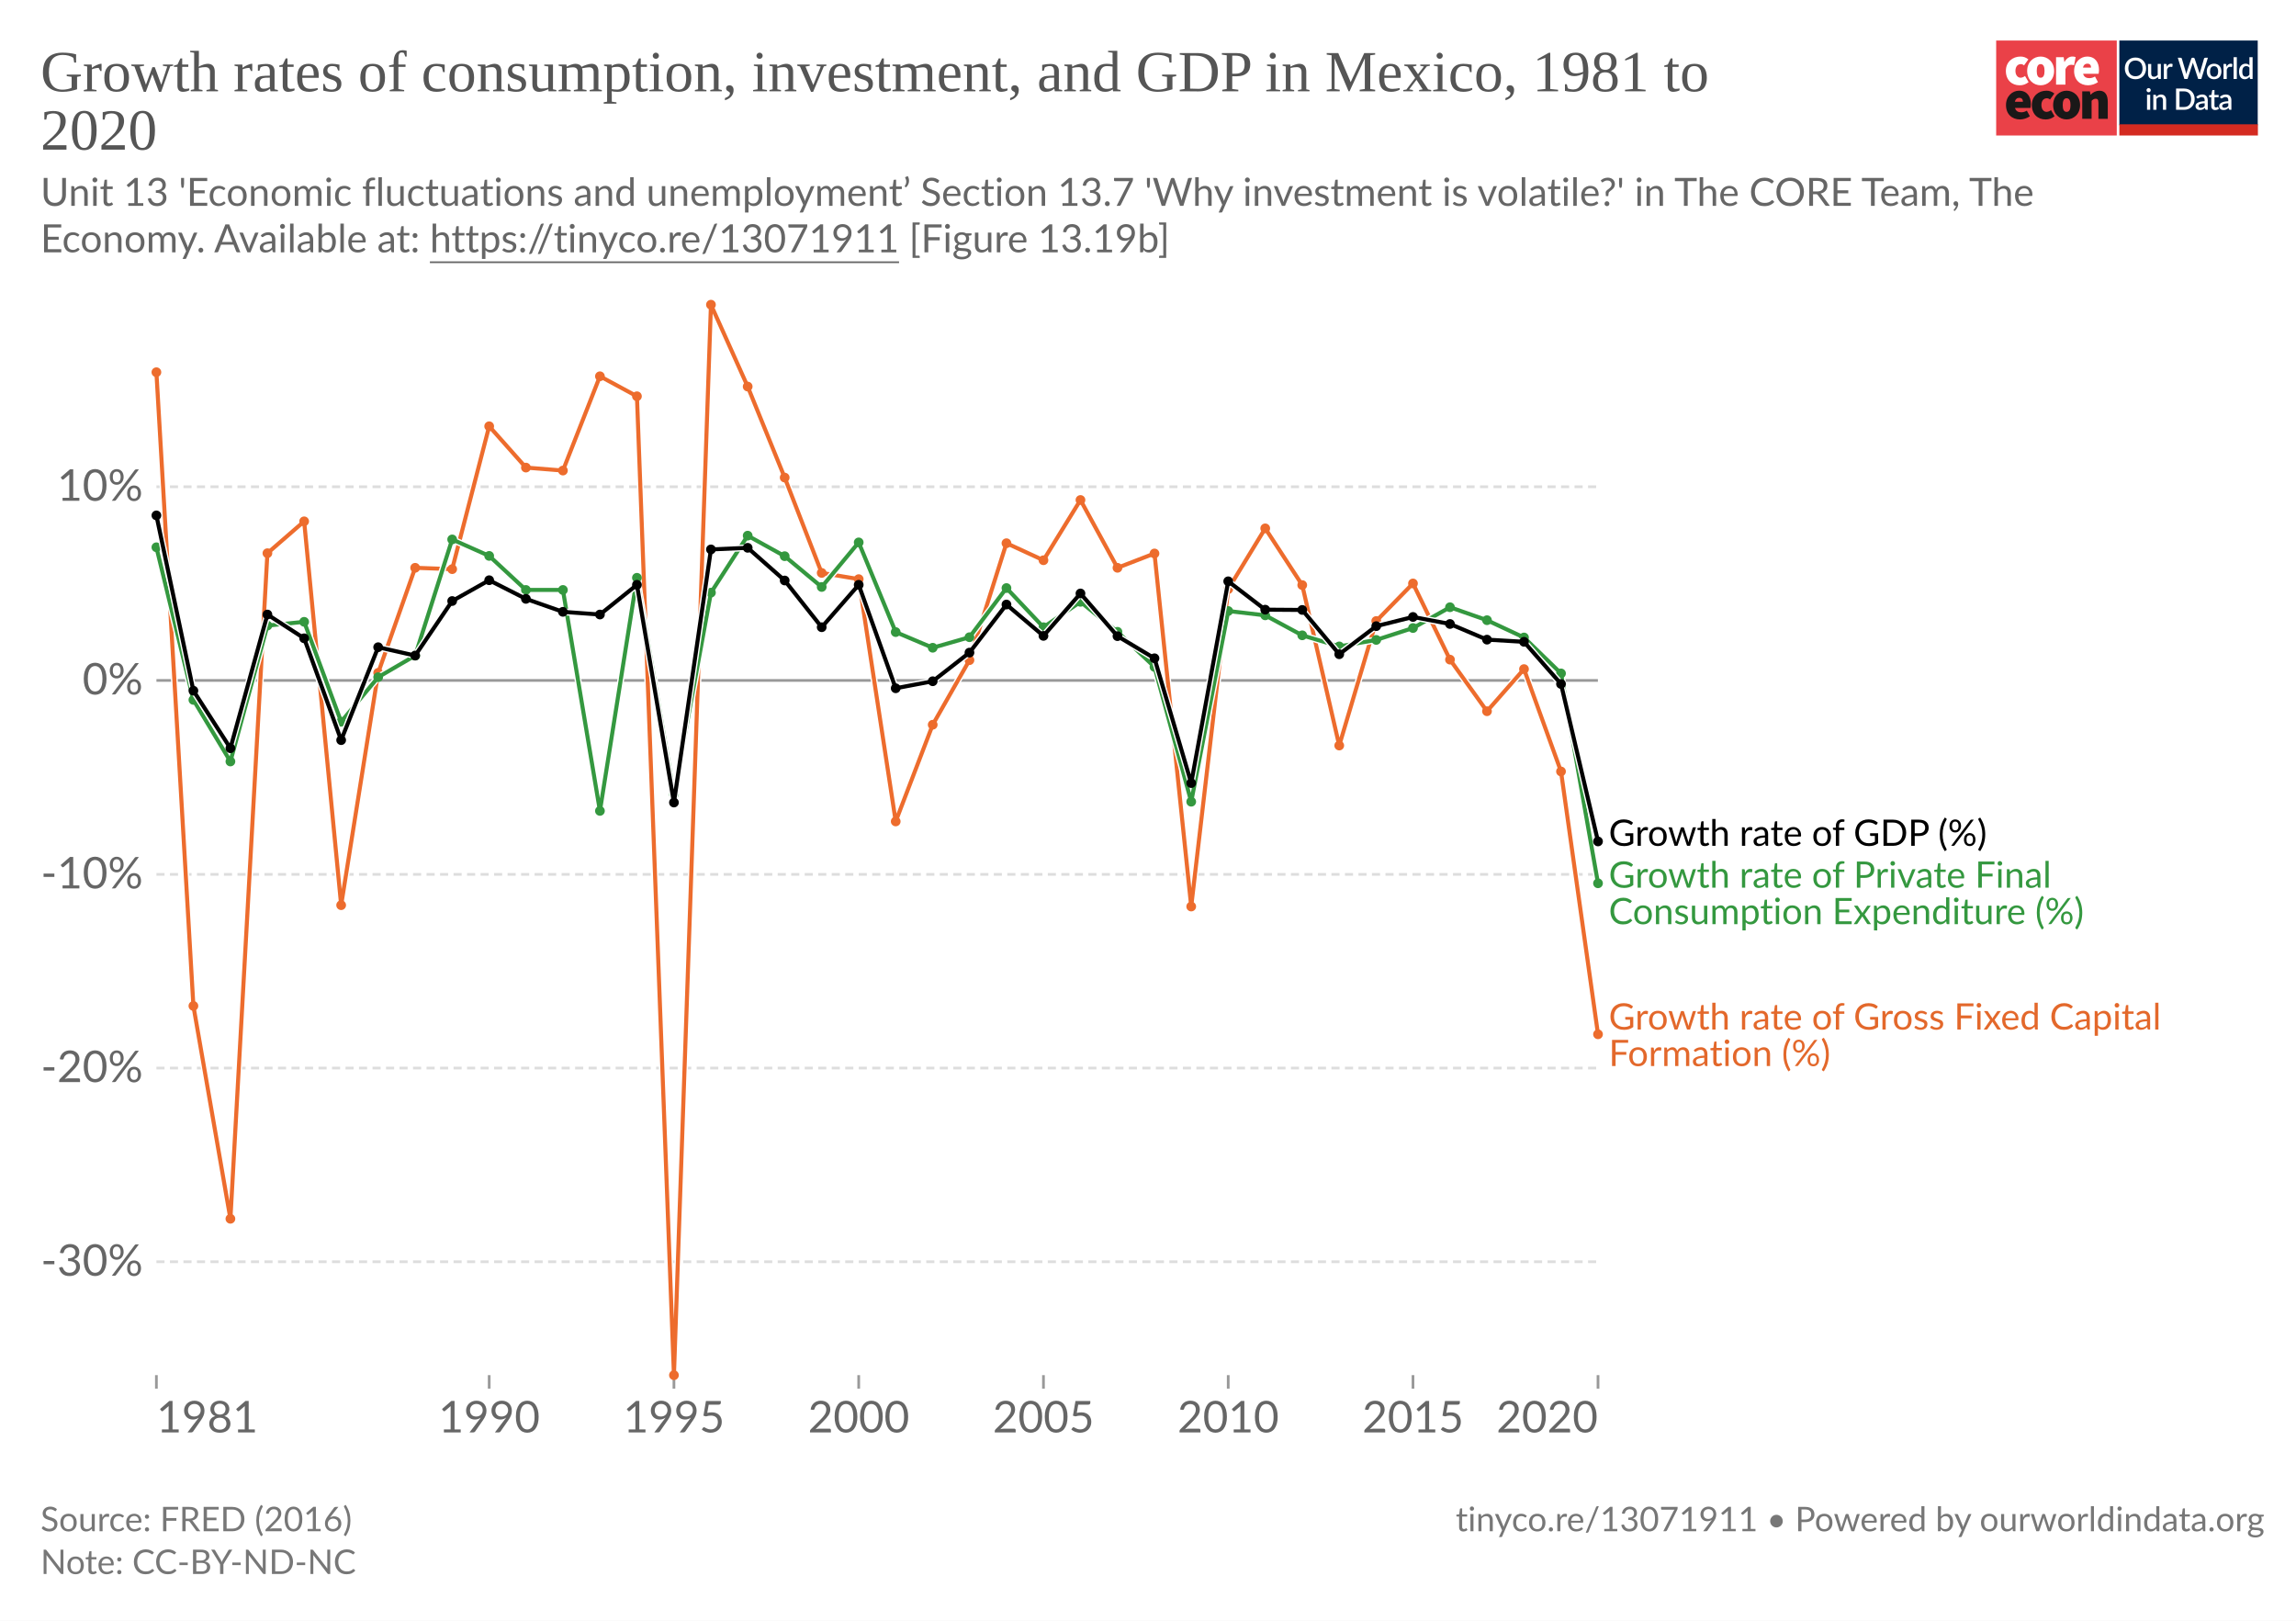
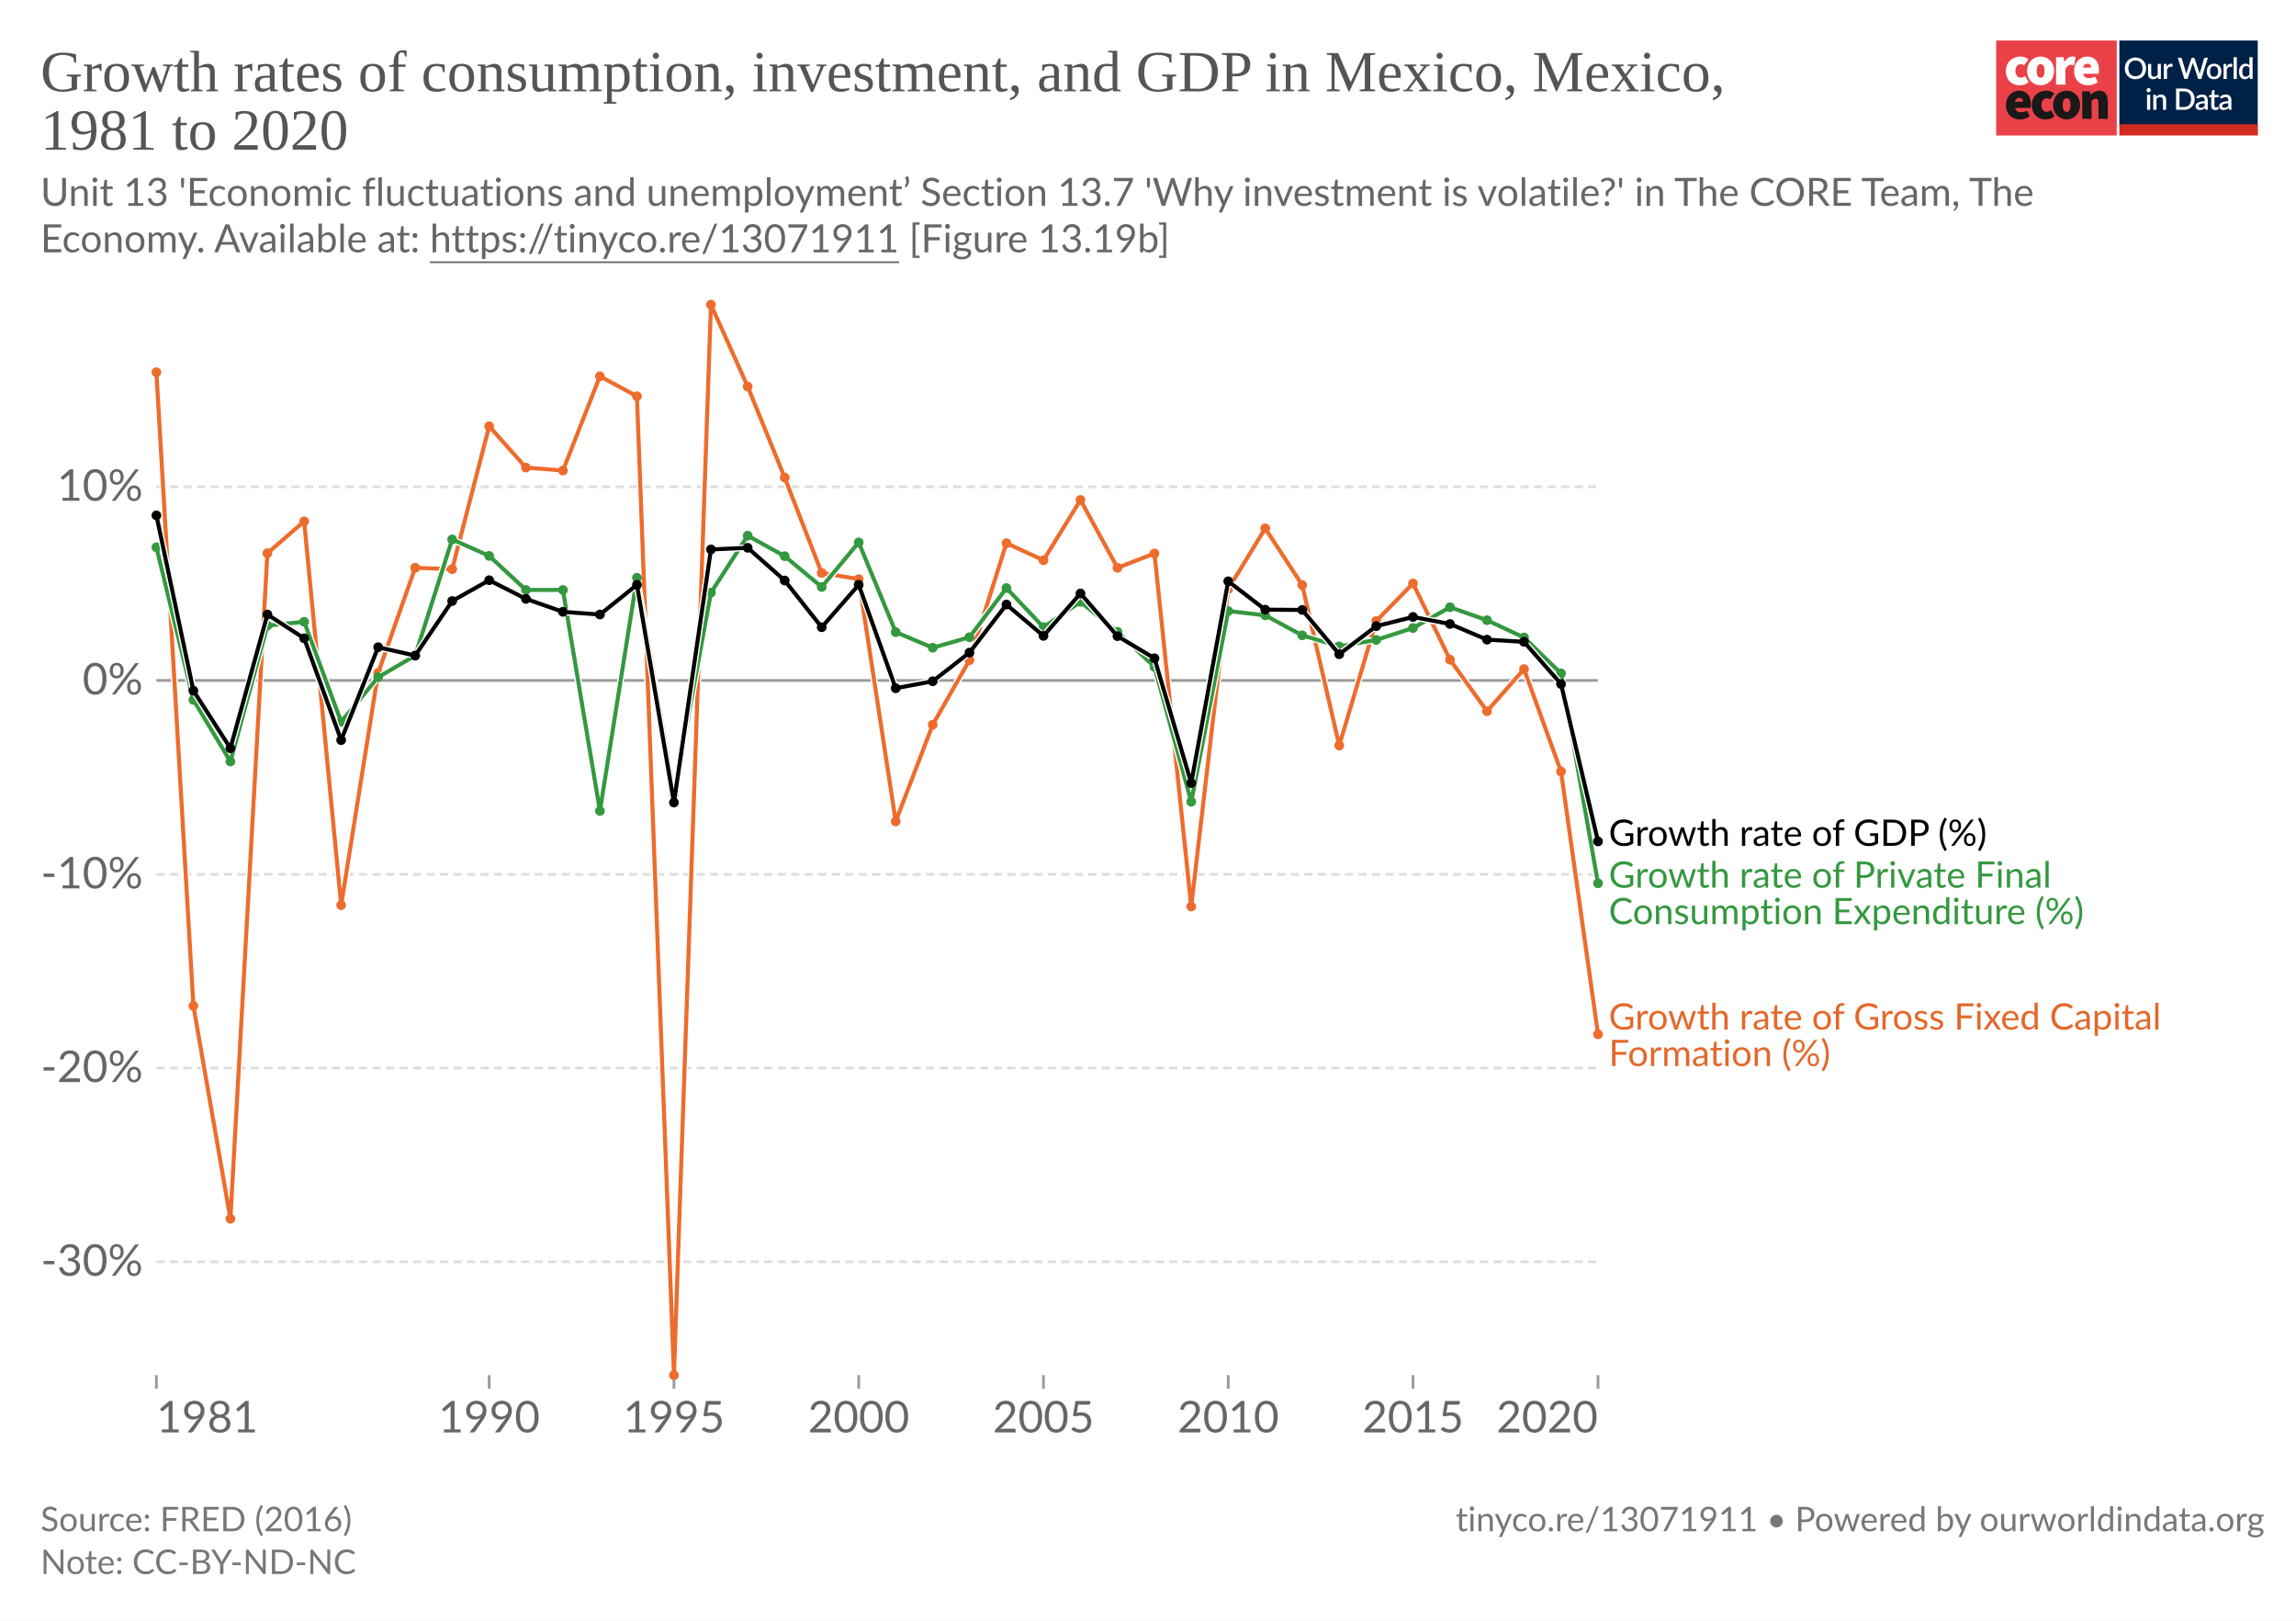
<svg xmlns="http://www.w3.org/2000/svg" version="1.1" style="font-family:Lato, 'Helvetica Neue', Helvetica, Arial, 'Liberation Sans', sans-serif;font-size:18px;background-color:white;text-rendering:geometricPrecision;-webkit-font-smoothing:antialiased" width="850" height="600" viewBox="0 0 850 600">
  <defs>
    <pattern id="noDataPattern" patternUnits="userSpaceOnUse" width="4" height="4" patternTransform="rotate(-45 2 2)">
      <path d="M -1,2 l 6,0" stroke="#ccc" stroke-width="0.7" />
    </pattern>
  </defs>
  <rect class="background-fill" fill="white" width="850" height="600" />
  <g class="HeaderView">
    <g transform="translate(739, 15) scale(0.95)">
      <svg className="coreLogo" width="102" height="37" viewBox="0 0 102 37" fill="none">
        <path d="M47 0H0v37h47V0z" fill="#EA4148" />
        <path d="M3.78 11.85c0-3.55 2.67-5.6 5.68-5.6a4.63 4.63 0 013.09 1.1l-1.7 2.36c-.31-.32-.74-.5-1.18-.52-1.36 0-2.16 1.03-2.16 2.66 0 1.62.89 2.65 2.03 2.65a2.93 2.93 0 001.7-.69l1.4 2.4a5.29 5.29 0 01-3.52 1.24c-3 0-5.34-2.05-5.34-5.6z" fill="#fff" />
        <path d="M18.85 11.85c0-1.63-.42-2.66-1.52-2.66s-1.52 1.03-1.52 2.66c0 1.62.42 2.65 1.52 2.65s1.52-1.03 1.52-2.65zm-6.77 0c0-3.55 2.54-5.6 5.25-5.6 2.7 0 5.25 2.05 5.25 5.6s-2.54 5.6-5.25 5.6-5.25-2.05-5.25-5.6M23.34 6.5h2.97l.25 1.84h.09c.78-1.46 1.97-2.1 3-2.1.45-.02.9.05 1.32.22l-.6 3.16c-.38-.1-.78-.16-1.18-.17-.76 0-1.7.47-2.2 1.8v5.94h-3.65V6.5zM36.98 10.56c0-.81-.34-1.54-1.44-1.54-.8 0-1.49.47-1.7 1.54h3.14zm-6.6 1.29c0-3.47 2.49-5.6 5.07-5.6 3.13 0 4.62 2.3 4.62 5.17 0 .52-.05 1.03-.15 1.54h-6.04c.34 1.28 1.27 1.71 2.46 1.71a4.3 4.3 0 002.16-.64l1.18 2.18a7.08 7.08 0 01-3.85 1.24c-3.09 0-5.46-2.05-5.46-5.6" fill="#fff" />
        <path d="M10.43 23.87c0-.81-.34-1.54-1.44-1.54-.8 0-1.48.47-1.69 1.54h3.13zm-6.6 1.28c0-3.46 2.5-5.6 5.08-5.6 3.13 0 4.61 2.3 4.61 5.18 0 .51-.05 1.03-.15 1.54H7.34c.34 1.28 1.27 1.7 2.46 1.7.76-.01 1.5-.23 2.16-.63l1.18 2.18a7.08 7.08 0 01-3.85 1.24c-3.1 0-5.46-2.06-5.46-5.6M13.9 25.15c0-3.55 2.67-5.6 5.68-5.6a4.63 4.63 0 013.09 1.11l-1.7 2.35c-.32-.31-.74-.5-1.18-.51-1.36 0-2.16 1.03-2.16 2.65 0 1.63.89 2.66 2.03 2.66a2.93 2.93 0 001.7-.69l1.39 2.4a5.29 5.29 0 01-3.51 1.24c-3 0-5.34-2.06-5.34-5.6" fill="#1A1818" />
        <path d="M28.97 25.15c0-1.62-.42-2.65-1.52-2.65s-1.52 1.03-1.52 2.65c0 1.63.42 2.66 1.52 2.66s1.52-1.03 1.52-2.66zm-6.77 0c0-3.55 2.54-5.6 5.25-5.6 2.7 0 5.25 2.05 5.25 5.6s-2.54 5.6-5.25 5.6-5.25-2.04-5.25-5.6M33.54 19.8h2.97l.25 1.29h.09a4.76 4.76 0 013.34-1.54c2.33 0 3.3 1.71 3.3 4.36v6.6h-3.64v-6.13c0-1.37-.34-1.7-1.06-1.7-.67 0-1.05.3-1.6.8v7.02h-3.65V19.8z" fill="#1A1818" />
        <path fill="#fff" d="M48 0h54v37H48z" />
        <path d="M48 0h53.93v33H48V0z" fill="#002147" />
        <path d="M58.42 10.86c0 .61-.1 1.18-.3 1.7a3.83 3.83 0 01-2.15 2.21c-.5.21-1.07.32-1.7.32-.6 0-1.17-.1-1.68-.32a3.9 3.9 0 01-2.15-2.21c-.2-.52-.3-1.09-.3-1.7 0-.61.1-1.18.3-1.7a3.93 3.93 0 012.15-2.22 4.38 4.38 0 011.69-.31c.62 0 1.18.1 1.69.31a3.79 3.79 0 012.15 2.22c.2.52.3 1.09.3 1.7zm-1.38 0c0-.48-.06-.9-.2-1.28A2.38 2.38 0 0055.43 8a2.97 2.97 0 00-1.14-.21c-.42 0-.8.07-1.15.21-.34.14-.63.35-.87.61-.24.27-.43.59-.56.97-.13.38-.2.8-.2 1.28s.07.9.2 1.29a2.46 2.46 0 001.43 1.57c.35.14.73.2 1.15.2.42 0 .8-.06 1.15-.2a2.4 2.4 0 001.42-1.57c.13-.38.2-.81.2-1.29zm7.14-1.72V15h-.74c-.17 0-.27-.08-.32-.24l-.1-.54a3.42 3.42 0 01-.81.63 2.3 2.3 0 01-1.06.24c-.32 0-.6-.05-.85-.16a1.72 1.72 0 01-1-1.15 3.1 3.1 0 01-.12-.91V9.14h1.24v3.73c0 .4.09.7.27.92.18.22.46.32.83.32.27 0 .53-.06.76-.18.24-.13.46-.3.67-.52V9.13h1.23zm2.33 1.08c.18-.37.4-.66.66-.87.27-.22.58-.32.94-.32a1.34 1.34 0 01.66.17l-.09.93c-.01.06-.04.11-.07.14a.2.2 0 01-.13.03c-.06 0-.14 0-.25-.03a1.62 1.62 0 00-.8.04c-.13.05-.25.13-.35.22-.1.1-.2.21-.28.35-.08.14-.15.3-.22.47V15h-1.24V9.13h.72c.13 0 .22.03.27.08.05.05.08.13.1.25l.08.76zm16-3.5L79.94 15h-1.21l-1.95-5.95a4.7 4.7 0 01-.12-.46 3.32 3.32 0 01-.13.46L74.57 15h-1.22l-2.57-8.28h1.13c.11 0 .2.03.28.09.08.05.14.12.16.22l1.56 5.3a6.11 6.11 0 01.16.8 10 10 0 01.2-.8l1.78-5.3a.48.48 0 01.16-.21c.08-.07.17-.1.28-.1h.4c.11 0 .21.03.28.1.08.05.13.12.17.21l1.77 5.3.1.37.1.4a59.35 59.35 0 00.16-.76L81 7.03a.4.4 0 01.16-.22c.08-.06.18-.09.3-.09h1.04zm2.41 2.32c.44 0 .83.07 1.18.22a2.49 2.49 0 011.47 1.55c.13.37.2.79.2 1.25 0 .47-.07.88-.2 1.26-.14.37-.33.69-.58.95-.24.26-.54.46-.9.6-.34.15-.73.22-1.17.22-.43 0-.83-.07-1.18-.22a2.55 2.55 0 01-1.47-1.55c-.14-.38-.2-.8-.2-1.26 0-.46.06-.88.2-1.25a2.55 2.55 0 011.47-1.55c.35-.15.75-.22 1.18-.22zm0 5.08c.53 0 .92-.18 1.18-.53.26-.36.4-.86.4-1.52s-.14-1.17-.4-1.53c-.26-.36-.65-.54-1.18-.54-.53 0-.93.18-1.2.54-.25.36-.38.87-.38 1.53s.13 1.16.39 1.52c.26.35.66.53 1.2.53zm4.86-3.9c.18-.37.4-.66.67-.87.26-.22.57-.32.93-.32a1.34 1.34 0 01.66.17l-.09.93c-.01.06-.04.11-.07.14a.2.2 0 01-.13.03c-.06 0-.14 0-.25-.03a1.62 1.62 0 00-.8.04c-.13.05-.24.13-.35.22-.1.1-.2.21-.28.35-.08.14-.15.3-.22.47V15H88.6V9.13h.72c.13 0 .22.03.27.08.05.05.08.13.1.25l.08.76zm4-3.73V15h-1.25V6.49h1.24zm4.91 4.09a1.45 1.45 0 00-1.24-.6c-.48 0-.86.18-1.13.54-.27.35-.4.87-.4 1.56 0 .37.02.67.08.93.07.25.15.46.27.62.11.16.25.28.42.35.16.08.35.11.56.11.31 0 .58-.07.8-.2.24-.14.45-.33.64-.58v-2.73zm1.24-4.09V15h-.75c-.16 0-.27-.08-.31-.24l-.11-.63c-.25.28-.53.52-.84.7-.31.17-.67.26-1.09.26a1.96 1.96 0 01-1.59-.78c-.19-.25-.34-.57-.44-.94a4.86 4.86 0 01.01-2.5c.12-.37.3-.7.51-.96a2.3 2.3 0 011.85-.88c.34 0 .63.05.88.16.24.11.45.26.64.46V6.49h1.24zm-39.9 14.65V27h-1.24v-5.86h1.24zm.2-1.78c0 .12-.02.22-.06.32a.83.83 0 01-1.34.26.8.8 0 01-.24-.58c0-.11.02-.22.06-.32a.89.89 0 01.43-.43.76.76 0 01.64 0 .81.81 0 01.45.43c.04.1.06.2.06.32zm2.16 2.55a3.67 3.67 0 01.83-.63 2.32 2.32 0 011.9-.08c.24.11.45.26.61.46.17.2.3.43.38.7.09.28.13.58.13.9V27H65v-3.73c0-.4-.1-.7-.28-.92-.18-.22-.45-.33-.83-.33-.27 0-.53.06-.77.19-.23.13-.45.3-.66.52V27h-1.23v-5.86h.74c.17 0 .28.07.33.23l.08.54zm14.96.95c0 .61-.1 1.17-.3 1.68a3.78 3.78 0 01-2.15 2.16c-.5.2-1.07.3-1.69.3H70.1v-8.28h3.12c.62 0 1.19.1 1.7.3a3.71 3.71 0 012.14 2.16c.2.5.3 1.07.3 1.68zm-1.37 0c0-.48-.07-.9-.2-1.28a2.6 2.6 0 00-.55-.96 2.35 2.35 0 00-.87-.6 2.97 2.97 0 00-1.15-.21h-1.77v6.1h1.77c.43 0 .81-.07 1.15-.2.34-.14.63-.34.87-.6.24-.27.43-.59.55-.96.13-.38.2-.81.2-1.29zm5.27 1.58a7.5 7.5 0 00-1.12.1c-.3.06-.55.13-.73.22a.97.97 0 00-.41.3.68.68 0 00-.12.4c0 .13.02.25.06.35.05.1.1.18.18.24.08.06.18.1.28.14a1.78 1.78 0 001.18-.14c.23-.12.46-.3.68-.53v-1.08zm-3.28-2.49a3.36 3.36 0 012.37-.92c.34 0 .63.05.9.16.26.11.48.26.66.46.18.2.31.44.4.72.1.27.15.57.15.9V27h-.55a.56.56 0 01-.27-.05c-.06-.04-.12-.11-.16-.23l-.12-.47-.44.36c-.15.1-.3.2-.46.26a2.77 2.77 0 01-1.75.12c-.2-.06-.38-.16-.53-.29a1.46 1.46 0 01-.48-1.18c0-.23.06-.45.18-.66.12-.22.32-.41.6-.58.27-.17.64-.31 1.1-.43a8.03 8.03 0 011.68-.19v-.39c0-.42-.1-.73-.27-.94-.18-.2-.45-.3-.8-.3-.23-.01-.43.02-.6.08a6.05 6.05 0 00-.74.39.54.54 0 01-.28.08.38.38 0 01-.22-.06.6.6 0 01-.15-.17l-.22-.4zm7.38 5.14c-.48 0-.86-.13-1.12-.4-.26-.28-.4-.67-.4-1.17v-3.41h-.64a.27.27 0 01-.18-.07c-.05-.04-.07-.11-.07-.2v-.5l.95-.14.27-1.7a.31.31 0 01.1-.15c.04-.04.1-.06.18-.06h.63v1.93h1.63v.89h-1.63v3.33c0 .2.05.37.16.48.1.11.24.17.41.17a.79.79 0 00.43-.12 4 4 0 00.12-.08.2.2 0 01.11-.04c.07 0 .13.04.17.11l.37.6c-.2.18-.42.3-.68.4a2.5 2.5 0 01-.8.13zm5.11-2.65a7.5 7.5 0 00-1.11.1 3 3 0 00-.74.22.97.97 0 00-.4.3.68.68 0 00-.13.4c0 .13.02.25.06.35.05.1.11.18.19.24s.17.1.28.14a1.78 1.78 0 001.18-.14c.23-.12.45-.3.67-.53v-1.08zm-3.28-2.49a3.36 3.36 0 012.37-.92c.34 0 .64.05.9.16.27.11.49.26.66.46.18.2.32.44.41.72.1.27.14.57.14.9V27h-.55a.56.56 0 01-.27-.05c-.06-.04-.11-.11-.15-.23l-.12-.47-.45.36c-.14.1-.3.2-.45.26a2.77 2.77 0 01-1.75.12c-.2-.06-.38-.16-.53-.29a1.46 1.46 0 01-.49-1.18c0-.23.06-.45.18-.66.12-.22.32-.41.6-.58.28-.17.65-.31 1.1-.43a8.03 8.03 0 011.68-.19v-.39c0-.42-.09-.73-.27-.94-.18-.2-.44-.3-.8-.3-.23-.01-.43.02-.59.08a6.09 6.09 0 00-.74.39.54.54 0 01-.29.08.38.38 0 01-.22-.06.6.6 0 01-.14-.17l-.23-.4z" fill="#fff" />
        <path fill="#D42B21" d="M48 32.65h54V37H48z" />
      </svg>
    </g>
    <a href="http://localhost:3030/grapher/growth-rates-of-consumption-investment-and-gdp-in-mexico-19812016" style="font-family:'Playfair Display', Georgia, 'Times New Roman', 'Liberation Serif', serif" target="_blank" rel="noopener">
      <text font-size="21.60" x="15.0" y="33.8" fill="#555">
-         <tspan x="15" y="33.792">Growth rates of consumption, investment, and GDP in Mexico, 1981 to</tspan>
-         <tspan x="15" y="55.392">2020</tspan>
+         <tspan x="15" y="33.792">Growth rates of consumption, investment, and GDP in Mexico, Mexico,</tspan>
+         <tspan x="15" y="55.392">1981 to 2020</tspan>
      </text>
    </a>
    <text x="15.0" y="76.2" style="font-size:14.4px;line-height:1.2" fill="#666">
      <tspan x="15" y="76.2">Unit 13 'Economic fluctuations and unemployment’ Section 13.7 'Why investment is volatile?' in The CORE Team, The</tspan>
      <tspan x="15" y="93.4">Economy. Available at: <a href="https://tinyco.re/13071911" target="_blank" style="text-decoration:underline" rel="noopener noreferrer">https://tinyco.re/13071911</a> [Figure 13.19b]</tspan>
    </text>
  </g>
  <g class="LineChart">
    <defs>
      <clipPath id="boundsClip-1">
        <rect x="47.908" y="102.76" width="840" height="437.52" />
      </clipPath>
    </defs>
    <rect x="15" y="112.76" width="820" height="417.52" fill="transparent" />
    <g class="DualAxisView">
      <g class="HorizontalAxis">
        <line x1="57.9" y1="509.08" x2="57.9" y2="514.08" stroke="#999" />
        <line x1="591.6" y1="509.08" x2="591.6" y2="514.08" stroke="#999" />
        <line x1="181.1" y1="509.08" x2="181.1" y2="514.08" stroke="#999" />
        <line x1="249.5" y1="509.08" x2="249.5" y2="514.08" stroke="#999" />
        <line x1="317.9" y1="509.08" x2="317.9" y2="514.08" stroke="#999" />
        <line x1="386.3" y1="509.08" x2="386.3" y2="514.08" stroke="#999" />
        <line x1="454.7" y1="509.08" x2="454.7" y2="514.08" stroke="#999" />
        <line x1="523.1" y1="509.08" x2="523.1" y2="514.08" stroke="#999" />
        <text x="57.908" y="530.28" fill="#666" text-anchor="start" font-size="16.2">1981</text>
        <text x="591.56" y="530.28" fill="#666" text-anchor="end" font-size="16.2">2020</text>
        <text x="181.1" y="530.28" fill="#666" text-anchor="middle" font-size="16.2">1990</text>
        <text x="249.5" y="530.28" fill="#666" text-anchor="middle" font-size="16.2">1995</text>
        <text x="317.9" y="530.28" fill="#666" text-anchor="middle" font-size="16.2">2000</text>
        <text x="386.3" y="530.28" fill="#666" text-anchor="middle" font-size="16.2">2005</text>
        <text x="454.7" y="530.28" fill="#666" text-anchor="middle" font-size="16.2">2010</text>
        <text x="523.1" y="530.28" fill="#666" text-anchor="middle" font-size="16.2">2015</text>
      </g>
      <g class="VerticalAxis">
        <text x="52.91" y="467.1" dy=".32em" text-anchor="end" fill="#666" font-size="16.2">-30%</text>
        <text x="52.91" y="395.4" dy=".32em" text-anchor="end" fill="#666" font-size="16.2">-20%</text>
        <text x="52.91" y="323.7" dy=".32em" text-anchor="end" fill="#666" font-size="16.2">-10%</text>
        <text x="52.91" y="251.9" dy=".32em" text-anchor="end" fill="#666" font-size="16.2">0%</text>
        <text x="52.91" y="180.2" dy=".32em" text-anchor="end" fill="#666" font-size="16.2">10%</text>
      </g>
      <g class="AxisGridLines horizontalLines">
        <line x1="57.91" y1="467.1" x2="591.56" y2="467.1" stroke="#ddd" stroke-dasharray="3,2" />
        <line x1="57.91" y1="395.4" x2="591.56" y2="395.4" stroke="#ddd" stroke-dasharray="3,2" />
        <line x1="57.91" y1="323.7" x2="591.56" y2="323.7" stroke="#ddd" stroke-dasharray="3,2" />
        <line x1="57.91" y1="251.9" x2="591.56" y2="251.9" stroke="#999" />
        <line x1="57.91" y1="180.2" x2="591.56" y2="180.2" stroke="#ddd" stroke-dasharray="3,2" />
      </g>
    </g>
    <g clip-path="url(#boundsClip-1)">
      <g class="LineLabels" style="cursor:default">
        <g class="legendMark">
          <rect x="591.56" y="301.375" width="178.64" height="13.5" fill="#fff" opacity="0" />
          <text font-size="13.50" font-weight="400" x="595.6" y="313.1" fill="#000000">
            <tspan x="595.56" y="313.12">Growth rate of GDP (%)</tspan>
          </text>
        </g>
        <g class="legendMark">
          <rect x="591.56" y="316.875" width="215.63" height="27" fill="#fff" opacity="0" />
          <text font-size="13.50" font-weight="400" x="595.6" y="328.6" fill="#34983f">
            <tspan x="595.56" y="328.62">Growth rate of Private Final</tspan>
            <tspan x="595.56" y="342.12">Consumption Expenditure (%)</tspan>
          </text>
        </g>
        <g class="legendMark">
          <rect x="591.56" y="369.4" width="243.44" height="27" fill="#fff" opacity="0" />
          <text font-size="13.50" font-weight="400" x="595.6" y="381.1" fill="#e3682b">
            <tspan x="595.56" y="381.145">Growth rate of Gross Fixed Capital</tspan>
            <tspan x="595.56" y="394.645">Formation (%)</tspan>
          </text>
        </g>
      </g>
      <g class="Lines">
        <rect x="58" y="113" width="534" height="396" fill="rgba(255,255,255,0)" opacity="0" />
        <g>
          <path stroke-linecap="round" stroke-linejoin="round" stroke="#ddd" d="M57.9 137.8L71.6 372.4L85.3 451.2L99 204.8L112.6 193L126.3 335.1L140 249.1L153.7 210.2L167.4 210.7L181.1 157.8L194.7 173.1L208.4 174.2L222.1 139.3L235.8 146.7L249.5 509.1L263.2 112.8L276.8 143.1L290.5 176.8L304.2 212.1L317.9 214.4L331.6 304.1L345.3 268.3L358.9 244.4L372.6 201.1L386.3 207.4L400 185.1L413.7 210.2L427.4 204.9L441 335.6L454.7 218.1L468.4 195.6L482.1 216.6L495.8 276L509.5 229.9L523.1 216L536.8 244.2L550.5 263.3L564.2 247.7L577.9 285.6L591.6 382.9" fill="none" stroke-width="1" />
        </g>
        <g>
          <path stroke-linecap="round" stroke-linejoin="round" stroke="#ddd" d="M57.9 202.6L71.6 259.1L85.3 281.9L99 231.6L112.6 230.2L126.3 267.2L140 250.7L153.7 242.7L167.4 199.7L181.1 205.8L194.7 218.4L208.4 218.4L222.1 300.2L235.8 213.9L249.5 294.1L263.2 219.4L276.8 198.3L290.5 205.9L304.2 217.3L317.9 200.8L331.6 234L345.3 239.8L358.9 235.9L372.6 217.7L386.3 232.2L400 222.8L413.7 233.9L427.4 246.9L441 296.8L454.7 226.2L468.4 227.8L482.1 235.2L495.8 239.3L509.5 236.9L523.1 232.5L536.8 224.8L550.5 229.6L564.2 236L577.9 249.3L591.6 327" fill="none" stroke-width="1" />
        </g>
        <g>
          <path stroke-linecap="round" stroke-linejoin="round" stroke="#ddd" d="M57.9 190.8L71.6 255.7L85.3 277L99 227.5L112.6 236.3L126.3 274L140 239.6L153.7 242.7L167.4 222.5L181.1 214.8L194.7 221.7L208.4 226.5L222.1 227.5L235.8 216.5L249.5 297.1L263.2 203.4L276.8 202.8L290.5 214.9L304.2 232.2L317.9 216.5L331.6 254.8L345.3 252.2L358.9 241.6L372.6 223.8L386.3 235.4L400 219.7L413.7 235.5L427.4 243.7L441 289.9L454.7 215.2L468.4 225.7L482.1 225.8L495.8 242.2L509.5 231.8L523.1 228.4L536.8 231L550.5 236.8L564.2 237.6L577.9 253.2L591.6 311.5" fill="none" stroke-width="1" />
        </g>
        <g>
          <path fill="none" stroke-linecap="butt" stroke-linejoin="round" stroke="#fff" stroke-width="2.5" d="M57.9 137.8L71.6 372.4L85.3 451.2L99 204.8L112.6 193L126.3 335.1L140 249.1L153.7 210.2L167.4 210.7L181.1 157.8L194.7 173.1L208.4 174.2L222.1 139.3L235.8 146.7L249.5 509.1L263.2 112.8L276.8 143.1L290.5 176.8L304.2 212.1L317.9 214.4L331.6 304.1L345.3 268.3L358.9 244.4L372.6 201.1L386.3 207.4L400 185.1L413.7 210.2L427.4 204.9L441 335.6L454.7 218.1L468.4 195.6L482.1 216.6L495.8 276L509.5 229.9L523.1 216L536.8 244.2L550.5 263.3L564.2 247.7L577.9 285.6L591.6 382.9" />
          <polyline points="57.90,137.80 71.60,372.40 85.30,451.20 99.00,204.80 112.60,193.00 126.30,335.10 140.00,249.10 153.70,210.20 167.40,210.70 181.10,157.80 194.70,173.10 208.40,174.20 222.10,139.30 235.80,146.70 249.50,509.10 263.20,112.80 276.80,143.10 290.50,176.80 304.20,212.10 317.90,214.40 331.60,304.10 345.30,268.30 358.90,244.40 372.60,201.10 386.30,207.40 400.00,185.10 413.70,210.20 427.40,204.90 441.00,335.60 454.70,218.10 468.40,195.60 482.10,216.60 495.80,276.00 509.50,229.90 523.10,216.00 536.80,244.20 550.50,263.30 564.20,247.70 577.90,285.60 591.60,382.90" stroke-linejoin="round" stroke-width="1.5" stroke="#ed6c2d" fill="none" stroke-linecap="butt" />
          <g>
            <circle cx="57.9" cy="137.8" r="1.8" fill="#ed6c2d" />
            <circle cx="71.6" cy="372.4" r="1.8" fill="#ed6c2d" />
            <circle cx="85.3" cy="451.2" r="1.8" fill="#ed6c2d" />
            <circle cx="99" cy="204.8" r="1.8" fill="#ed6c2d" />
            <circle cx="112.6" cy="193" r="1.8" fill="#ed6c2d" />
            <circle cx="126.3" cy="335.1" r="1.8" fill="#ed6c2d" />
            <circle cx="140" cy="249.1" r="1.8" fill="#ed6c2d" />
            <circle cx="153.7" cy="210.2" r="1.8" fill="#ed6c2d" />
            <circle cx="167.4" cy="210.7" r="1.8" fill="#ed6c2d" />
            <circle cx="181.1" cy="157.8" r="1.8" fill="#ed6c2d" />
            <circle cx="194.7" cy="173.1" r="1.8" fill="#ed6c2d" />
            <circle cx="208.4" cy="174.2" r="1.8" fill="#ed6c2d" />
            <circle cx="222.1" cy="139.3" r="1.8" fill="#ed6c2d" />
            <circle cx="235.8" cy="146.7" r="1.8" fill="#ed6c2d" />
            <circle cx="249.5" cy="509.1" r="1.8" fill="#ed6c2d" />
            <circle cx="263.2" cy="112.8" r="1.8" fill="#ed6c2d" />
            <circle cx="276.8" cy="143.1" r="1.8" fill="#ed6c2d" />
            <circle cx="290.5" cy="176.8" r="1.8" fill="#ed6c2d" />
            <circle cx="304.2" cy="212.1" r="1.8" fill="#ed6c2d" />
            <circle cx="317.9" cy="214.4" r="1.8" fill="#ed6c2d" />
            <circle cx="331.6" cy="304.1" r="1.8" fill="#ed6c2d" />
            <circle cx="345.3" cy="268.3" r="1.8" fill="#ed6c2d" />
            <circle cx="358.9" cy="244.4" r="1.8" fill="#ed6c2d" />
            <circle cx="372.6" cy="201.1" r="1.8" fill="#ed6c2d" />
            <circle cx="386.3" cy="207.4" r="1.8" fill="#ed6c2d" />
            <circle cx="400" cy="185.1" r="1.8" fill="#ed6c2d" />
            <circle cx="413.7" cy="210.2" r="1.8" fill="#ed6c2d" />
            <circle cx="427.4" cy="204.9" r="1.8" fill="#ed6c2d" />
            <circle cx="441" cy="335.6" r="1.8" fill="#ed6c2d" />
            <circle cx="454.7" cy="218.1" r="1.8" fill="#ed6c2d" />
            <circle cx="468.4" cy="195.6" r="1.8" fill="#ed6c2d" />
            <circle cx="482.1" cy="216.6" r="1.8" fill="#ed6c2d" />
            <circle cx="495.8" cy="276" r="1.8" fill="#ed6c2d" />
            <circle cx="509.5" cy="229.9" r="1.8" fill="#ed6c2d" />
            <circle cx="523.1" cy="216" r="1.8" fill="#ed6c2d" />
            <circle cx="536.8" cy="244.2" r="1.8" fill="#ed6c2d" />
            <circle cx="550.5" cy="263.3" r="1.8" fill="#ed6c2d" />
            <circle cx="564.2" cy="247.7" r="1.8" fill="#ed6c2d" />
            <circle cx="577.9" cy="285.6" r="1.8" fill="#ed6c2d" />
            <circle cx="591.6" cy="382.9" r="1.8" fill="#ed6c2d" />
          </g>
        </g>
        <g>
          <path fill="none" stroke-linecap="butt" stroke-linejoin="round" stroke="#fff" stroke-width="2.5" d="M57.9 202.6L71.6 259.1L85.3 281.9L99 231.6L112.6 230.2L126.3 267.2L140 250.7L153.7 242.7L167.4 199.7L181.1 205.8L194.7 218.4L208.4 218.4L222.1 300.2L235.8 213.9L249.5 294.1L263.2 219.4L276.8 198.3L290.5 205.9L304.2 217.3L317.9 200.8L331.6 234L345.3 239.8L358.9 235.9L372.6 217.7L386.3 232.2L400 222.8L413.7 233.9L427.4 246.9L441 296.8L454.7 226.2L468.4 227.8L482.1 235.2L495.8 239.3L509.5 236.9L523.1 232.5L536.8 224.8L550.5 229.6L564.2 236L577.9 249.3L591.6 327" />
          <polyline points="57.90,202.60 71.60,259.10 85.30,281.90 99.00,231.60 112.60,230.20 126.30,267.20 140.00,250.70 153.70,242.70 167.40,199.70 181.10,205.80 194.70,218.40 208.40,218.40 222.10,300.20 235.80,213.90 249.50,294.10 263.20,219.40 276.80,198.30 290.50,205.90 304.20,217.30 317.90,200.80 331.60,234.00 345.30,239.80 358.90,235.90 372.60,217.70 386.30,232.20 400.00,222.80 413.70,233.90 427.40,246.90 441.00,296.80 454.70,226.20 468.40,227.80 482.10,235.20 495.80,239.30 509.50,236.90 523.10,232.50 536.80,224.80 550.50,229.60 564.20,236.00 577.90,249.30 591.60,327.00" stroke-linejoin="round" stroke-width="1.5" stroke="#34983f" fill="none" stroke-linecap="butt" />
          <g>
            <circle cx="57.9" cy="202.6" r="1.8" fill="#34983f" />
            <circle cx="71.6" cy="259.1" r="1.8" fill="#34983f" />
            <circle cx="85.3" cy="281.9" r="1.8" fill="#34983f" />
            <circle cx="99" cy="231.6" r="1.8" fill="#34983f" />
            <circle cx="112.6" cy="230.2" r="1.8" fill="#34983f" />
            <circle cx="126.3" cy="267.2" r="1.8" fill="#34983f" />
            <circle cx="140" cy="250.7" r="1.8" fill="#34983f" />
            <circle cx="153.7" cy="242.7" r="1.8" fill="#34983f" />
            <circle cx="167.4" cy="199.7" r="1.8" fill="#34983f" />
            <circle cx="181.1" cy="205.8" r="1.8" fill="#34983f" />
            <circle cx="194.7" cy="218.4" r="1.8" fill="#34983f" />
            <circle cx="208.4" cy="218.4" r="1.8" fill="#34983f" />
            <circle cx="222.1" cy="300.2" r="1.8" fill="#34983f" />
            <circle cx="235.8" cy="213.9" r="1.8" fill="#34983f" />
            <circle cx="249.5" cy="294.1" r="1.8" fill="#34983f" />
            <circle cx="263.2" cy="219.4" r="1.8" fill="#34983f" />
            <circle cx="276.8" cy="198.3" r="1.8" fill="#34983f" />
            <circle cx="290.5" cy="205.9" r="1.8" fill="#34983f" />
            <circle cx="304.2" cy="217.3" r="1.8" fill="#34983f" />
            <circle cx="317.9" cy="200.8" r="1.8" fill="#34983f" />
            <circle cx="331.6" cy="234" r="1.8" fill="#34983f" />
            <circle cx="345.3" cy="239.8" r="1.8" fill="#34983f" />
            <circle cx="358.9" cy="235.9" r="1.8" fill="#34983f" />
            <circle cx="372.6" cy="217.7" r="1.8" fill="#34983f" />
            <circle cx="386.3" cy="232.2" r="1.8" fill="#34983f" />
            <circle cx="400" cy="222.8" r="1.8" fill="#34983f" />
            <circle cx="413.7" cy="233.9" r="1.8" fill="#34983f" />
            <circle cx="427.4" cy="246.9" r="1.8" fill="#34983f" />
            <circle cx="441" cy="296.8" r="1.8" fill="#34983f" />
            <circle cx="454.7" cy="226.2" r="1.8" fill="#34983f" />
            <circle cx="468.4" cy="227.8" r="1.8" fill="#34983f" />
            <circle cx="482.1" cy="235.2" r="1.8" fill="#34983f" />
            <circle cx="495.8" cy="239.3" r="1.8" fill="#34983f" />
            <circle cx="509.5" cy="236.9" r="1.8" fill="#34983f" />
            <circle cx="523.1" cy="232.5" r="1.8" fill="#34983f" />
            <circle cx="536.8" cy="224.8" r="1.8" fill="#34983f" />
            <circle cx="550.5" cy="229.6" r="1.8" fill="#34983f" />
            <circle cx="564.2" cy="236" r="1.8" fill="#34983f" />
            <circle cx="577.9" cy="249.3" r="1.8" fill="#34983f" />
            <circle cx="591.6" cy="327" r="1.8" fill="#34983f" />
          </g>
        </g>
        <g>
          <path fill="none" stroke-linecap="butt" stroke-linejoin="round" stroke="#fff" stroke-width="2.5" d="M57.9 190.8L71.6 255.7L85.3 277L99 227.5L112.6 236.3L126.3 274L140 239.6L153.7 242.7L167.4 222.5L181.1 214.8L194.7 221.7L208.4 226.5L222.1 227.5L235.8 216.5L249.5 297.1L263.2 203.4L276.8 202.8L290.5 214.9L304.2 232.2L317.9 216.5L331.6 254.8L345.3 252.2L358.9 241.6L372.6 223.8L386.3 235.4L400 219.7L413.7 235.5L427.4 243.7L441 289.9L454.7 215.2L468.4 225.7L482.1 225.8L495.8 242.2L509.5 231.8L523.1 228.4L536.8 231L550.5 236.8L564.2 237.6L577.9 253.2L591.6 311.5" />
          <polyline points="57.90,190.80 71.60,255.70 85.30,277.00 99.00,227.50 112.60,236.30 126.30,274.00 140.00,239.60 153.70,242.70 167.40,222.50 181.10,214.80 194.70,221.70 208.40,226.50 222.10,227.50 235.80,216.50 249.50,297.10 263.20,203.40 276.80,202.80 290.50,214.90 304.20,232.20 317.90,216.50 331.60,254.80 345.30,252.20 358.90,241.60 372.60,223.80 386.30,235.40 400.00,219.70 413.70,235.50 427.40,243.70 441.00,289.90 454.70,215.20 468.40,225.70 482.10,225.80 495.80,242.20 509.50,231.80 523.10,228.40 536.80,231.00 550.50,236.80 564.20,237.60 577.90,253.20 591.60,311.50" stroke-linejoin="round" stroke-width="1.5" stroke="#000" fill="none" stroke-linecap="butt" />
          <g>
            <circle cx="57.9" cy="190.8" r="1.8" fill="#000" />
            <circle cx="71.6" cy="255.7" r="1.8" fill="#000" />
            <circle cx="85.3" cy="277" r="1.8" fill="#000" />
            <circle cx="99" cy="227.5" r="1.8" fill="#000" />
            <circle cx="112.6" cy="236.3" r="1.8" fill="#000" />
            <circle cx="126.3" cy="274" r="1.8" fill="#000" />
            <circle cx="140" cy="239.6" r="1.8" fill="#000" />
            <circle cx="153.7" cy="242.7" r="1.8" fill="#000" />
            <circle cx="167.4" cy="222.5" r="1.8" fill="#000" />
            <circle cx="181.1" cy="214.8" r="1.8" fill="#000" />
            <circle cx="194.7" cy="221.7" r="1.8" fill="#000" />
            <circle cx="208.4" cy="226.5" r="1.8" fill="#000" />
            <circle cx="222.1" cy="227.5" r="1.8" fill="#000" />
            <circle cx="235.8" cy="216.5" r="1.8" fill="#000" />
            <circle cx="249.5" cy="297.1" r="1.8" fill="#000" />
            <circle cx="263.2" cy="203.4" r="1.8" fill="#000" />
            <circle cx="276.8" cy="202.8" r="1.8" fill="#000" />
            <circle cx="290.5" cy="214.9" r="1.8" fill="#000" />
            <circle cx="304.2" cy="232.2" r="1.8" fill="#000" />
            <circle cx="317.9" cy="216.5" r="1.8" fill="#000" />
            <circle cx="331.6" cy="254.8" r="1.8" fill="#000" />
            <circle cx="345.3" cy="252.2" r="1.8" fill="#000" />
            <circle cx="358.9" cy="241.6" r="1.8" fill="#000" />
            <circle cx="372.6" cy="223.8" r="1.8" fill="#000" />
            <circle cx="386.3" cy="235.4" r="1.8" fill="#000" />
            <circle cx="400" cy="219.7" r="1.8" fill="#000" />
            <circle cx="413.7" cy="235.5" r="1.8" fill="#000" />
            <circle cx="427.4" cy="243.7" r="1.8" fill="#000" />
            <circle cx="441" cy="289.9" r="1.8" fill="#000" />
            <circle cx="454.7" cy="215.2" r="1.8" fill="#000" />
            <circle cx="468.4" cy="225.7" r="1.8" fill="#000" />
            <circle cx="482.1" cy="225.8" r="1.8" fill="#000" />
            <circle cx="495.8" cy="242.2" r="1.8" fill="#000" />
            <circle cx="509.5" cy="231.8" r="1.8" fill="#000" />
            <circle cx="523.1" cy="228.4" r="1.8" fill="#000" />
            <circle cx="536.8" cy="231" r="1.8" fill="#000" />
            <circle cx="550.5" cy="236.8" r="1.8" fill="#000" />
            <circle cx="564.2" cy="237.6" r="1.8" fill="#000" />
            <circle cx="577.9" cy="253.2" r="1.8" fill="#000" />
            <circle cx="591.6" cy="311.5" r="1.8" fill="#000" />
          </g>
        </g>
      </g>
    </g>
  </g>
  <g class="SourcesFooter" style="fill:#777">
    <g style="fill:#777">
      <text font-size="12.60" x="15.0" y="566.9">
        <tspan x="15" y="566.872">Source: FRED (2016)</tspan>
      </text>
    </g>
    <text x="15.0" y="582.7" style="font-size:12.6px;line-height:1.1">
      <tspan x="15" y="582.7">Note: CC-BY-ND-NC</tspan>
    </text>
    <text font-size="12.60" x="538.9" y="566.9">
      <tspan x="538.9" y="566.872">
        <a target="_blank" style="fill: #777;" href="https://tinyco.re/13071911">tinyco.re/13071911</a> • <a href="https://ourworldindata.org" target="_blank">Powered by ourworldindata.org</a>
      </tspan>
    </text>
  </g>
</svg>
